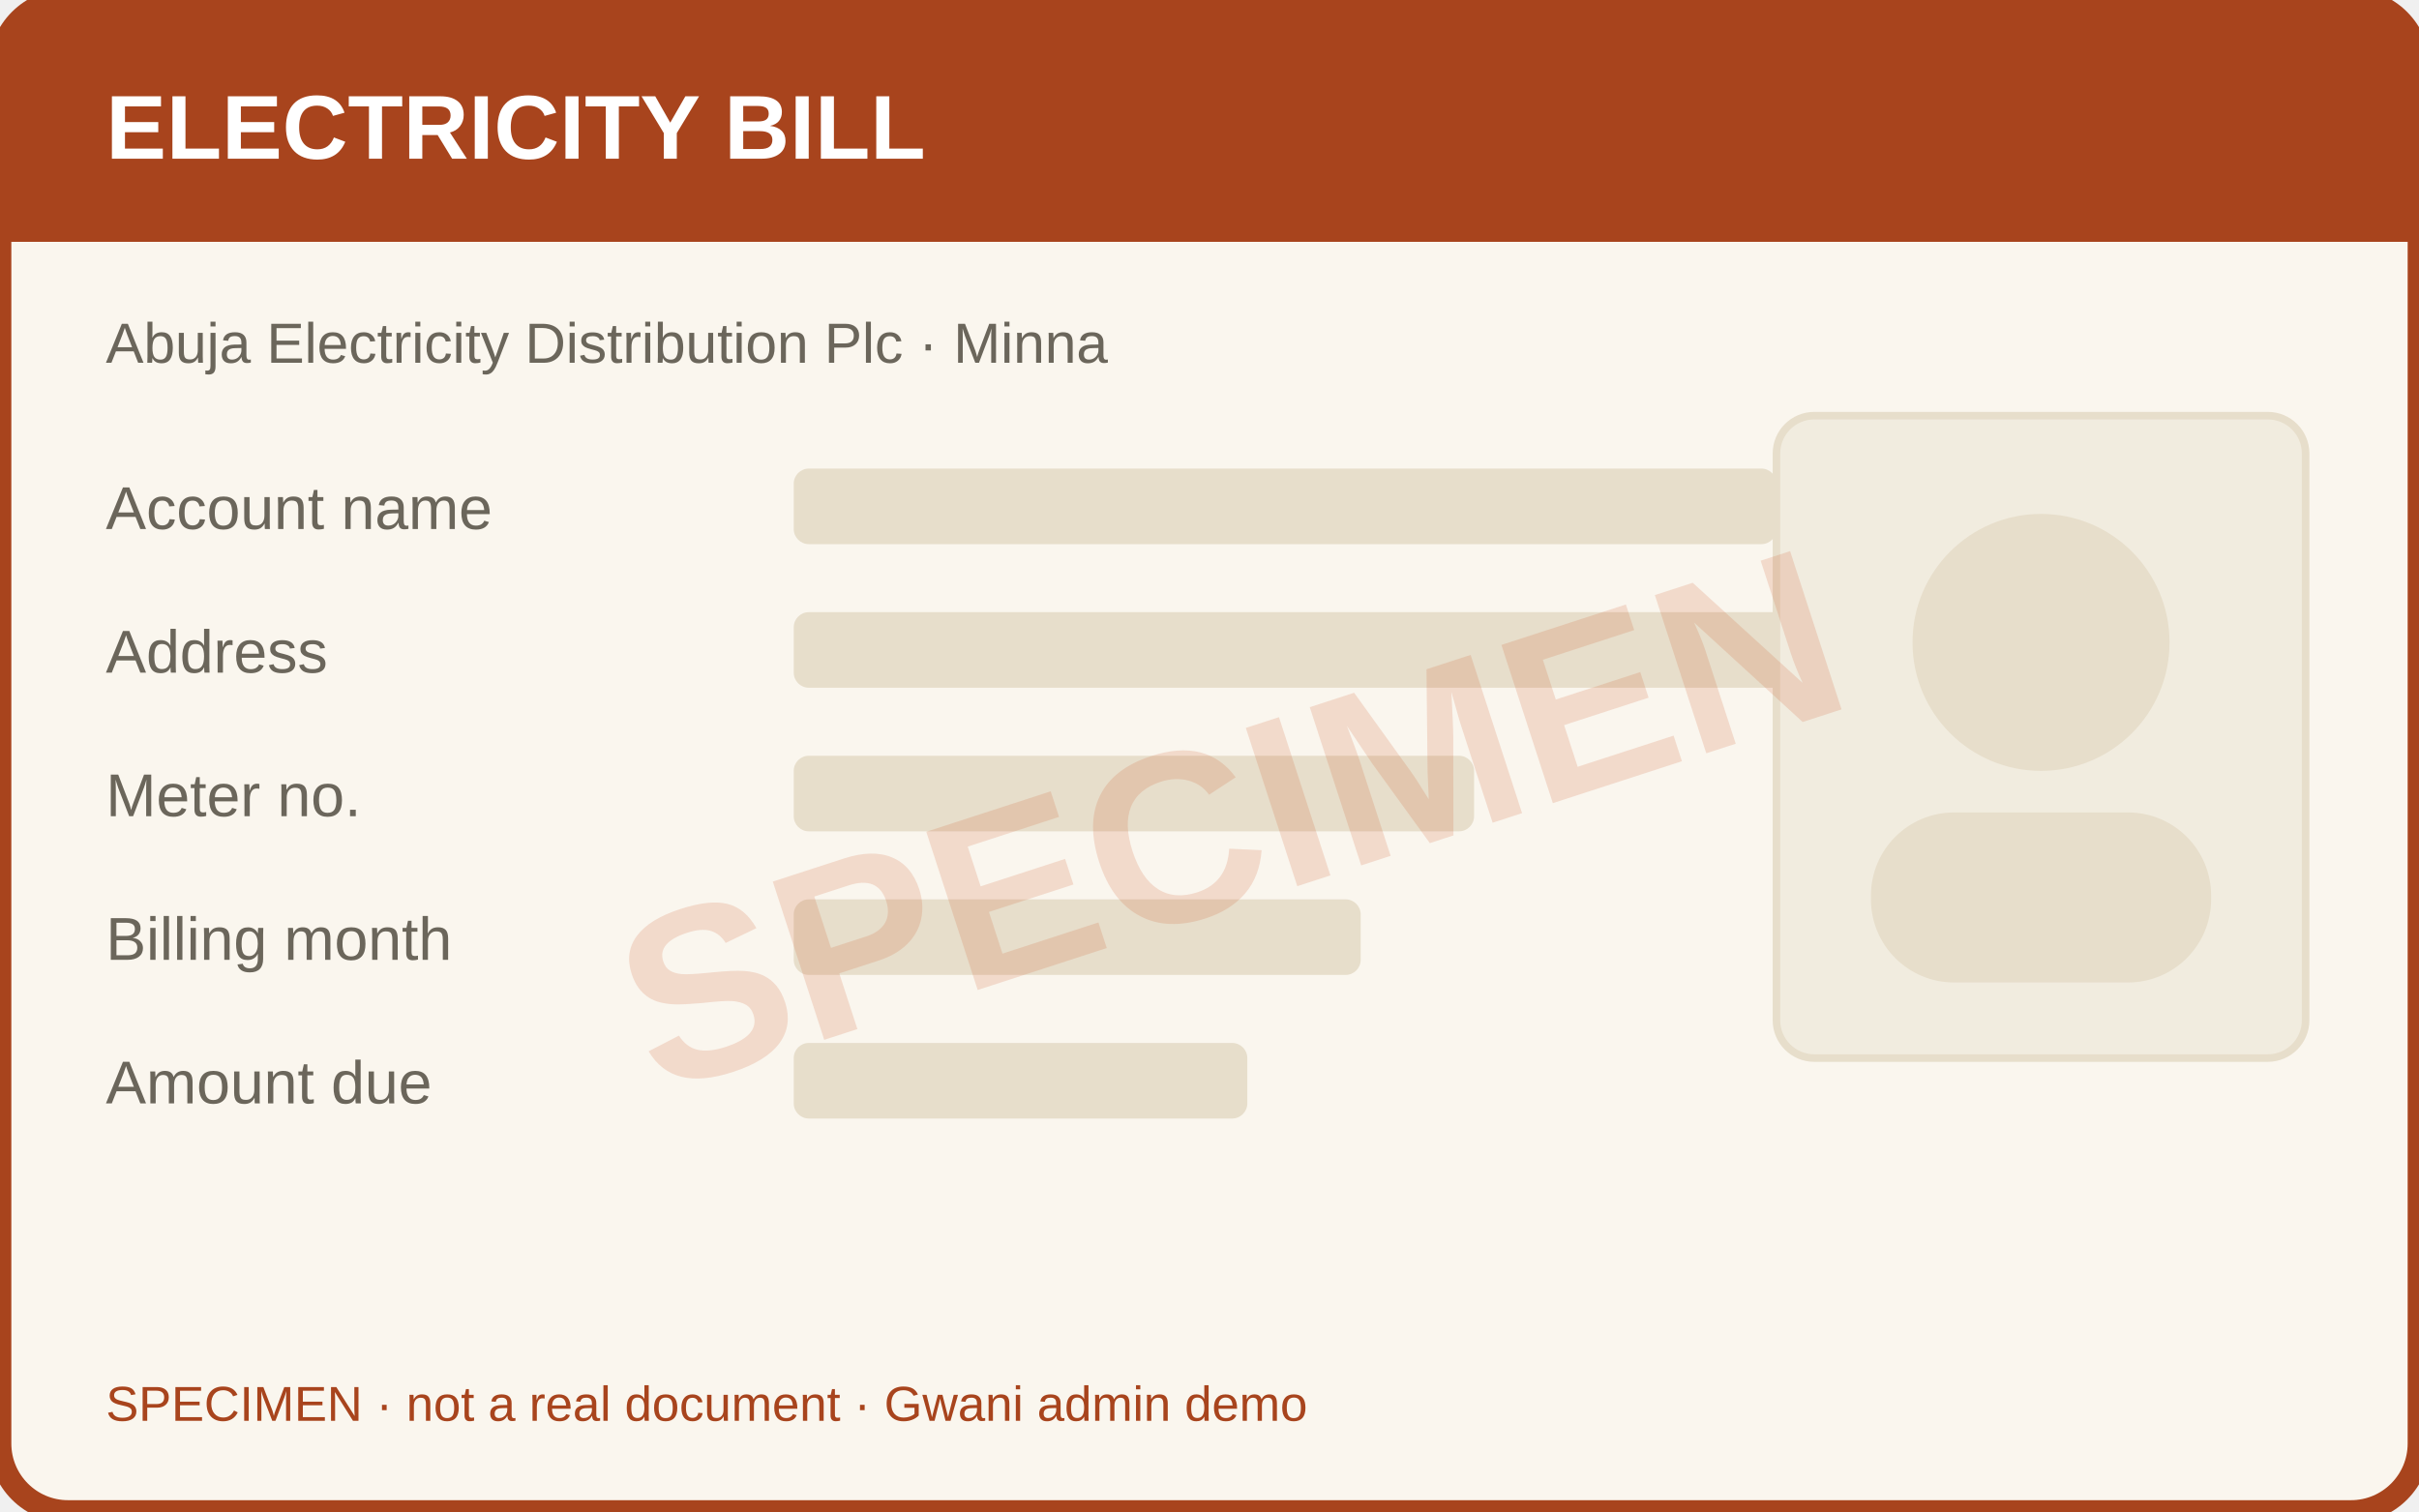
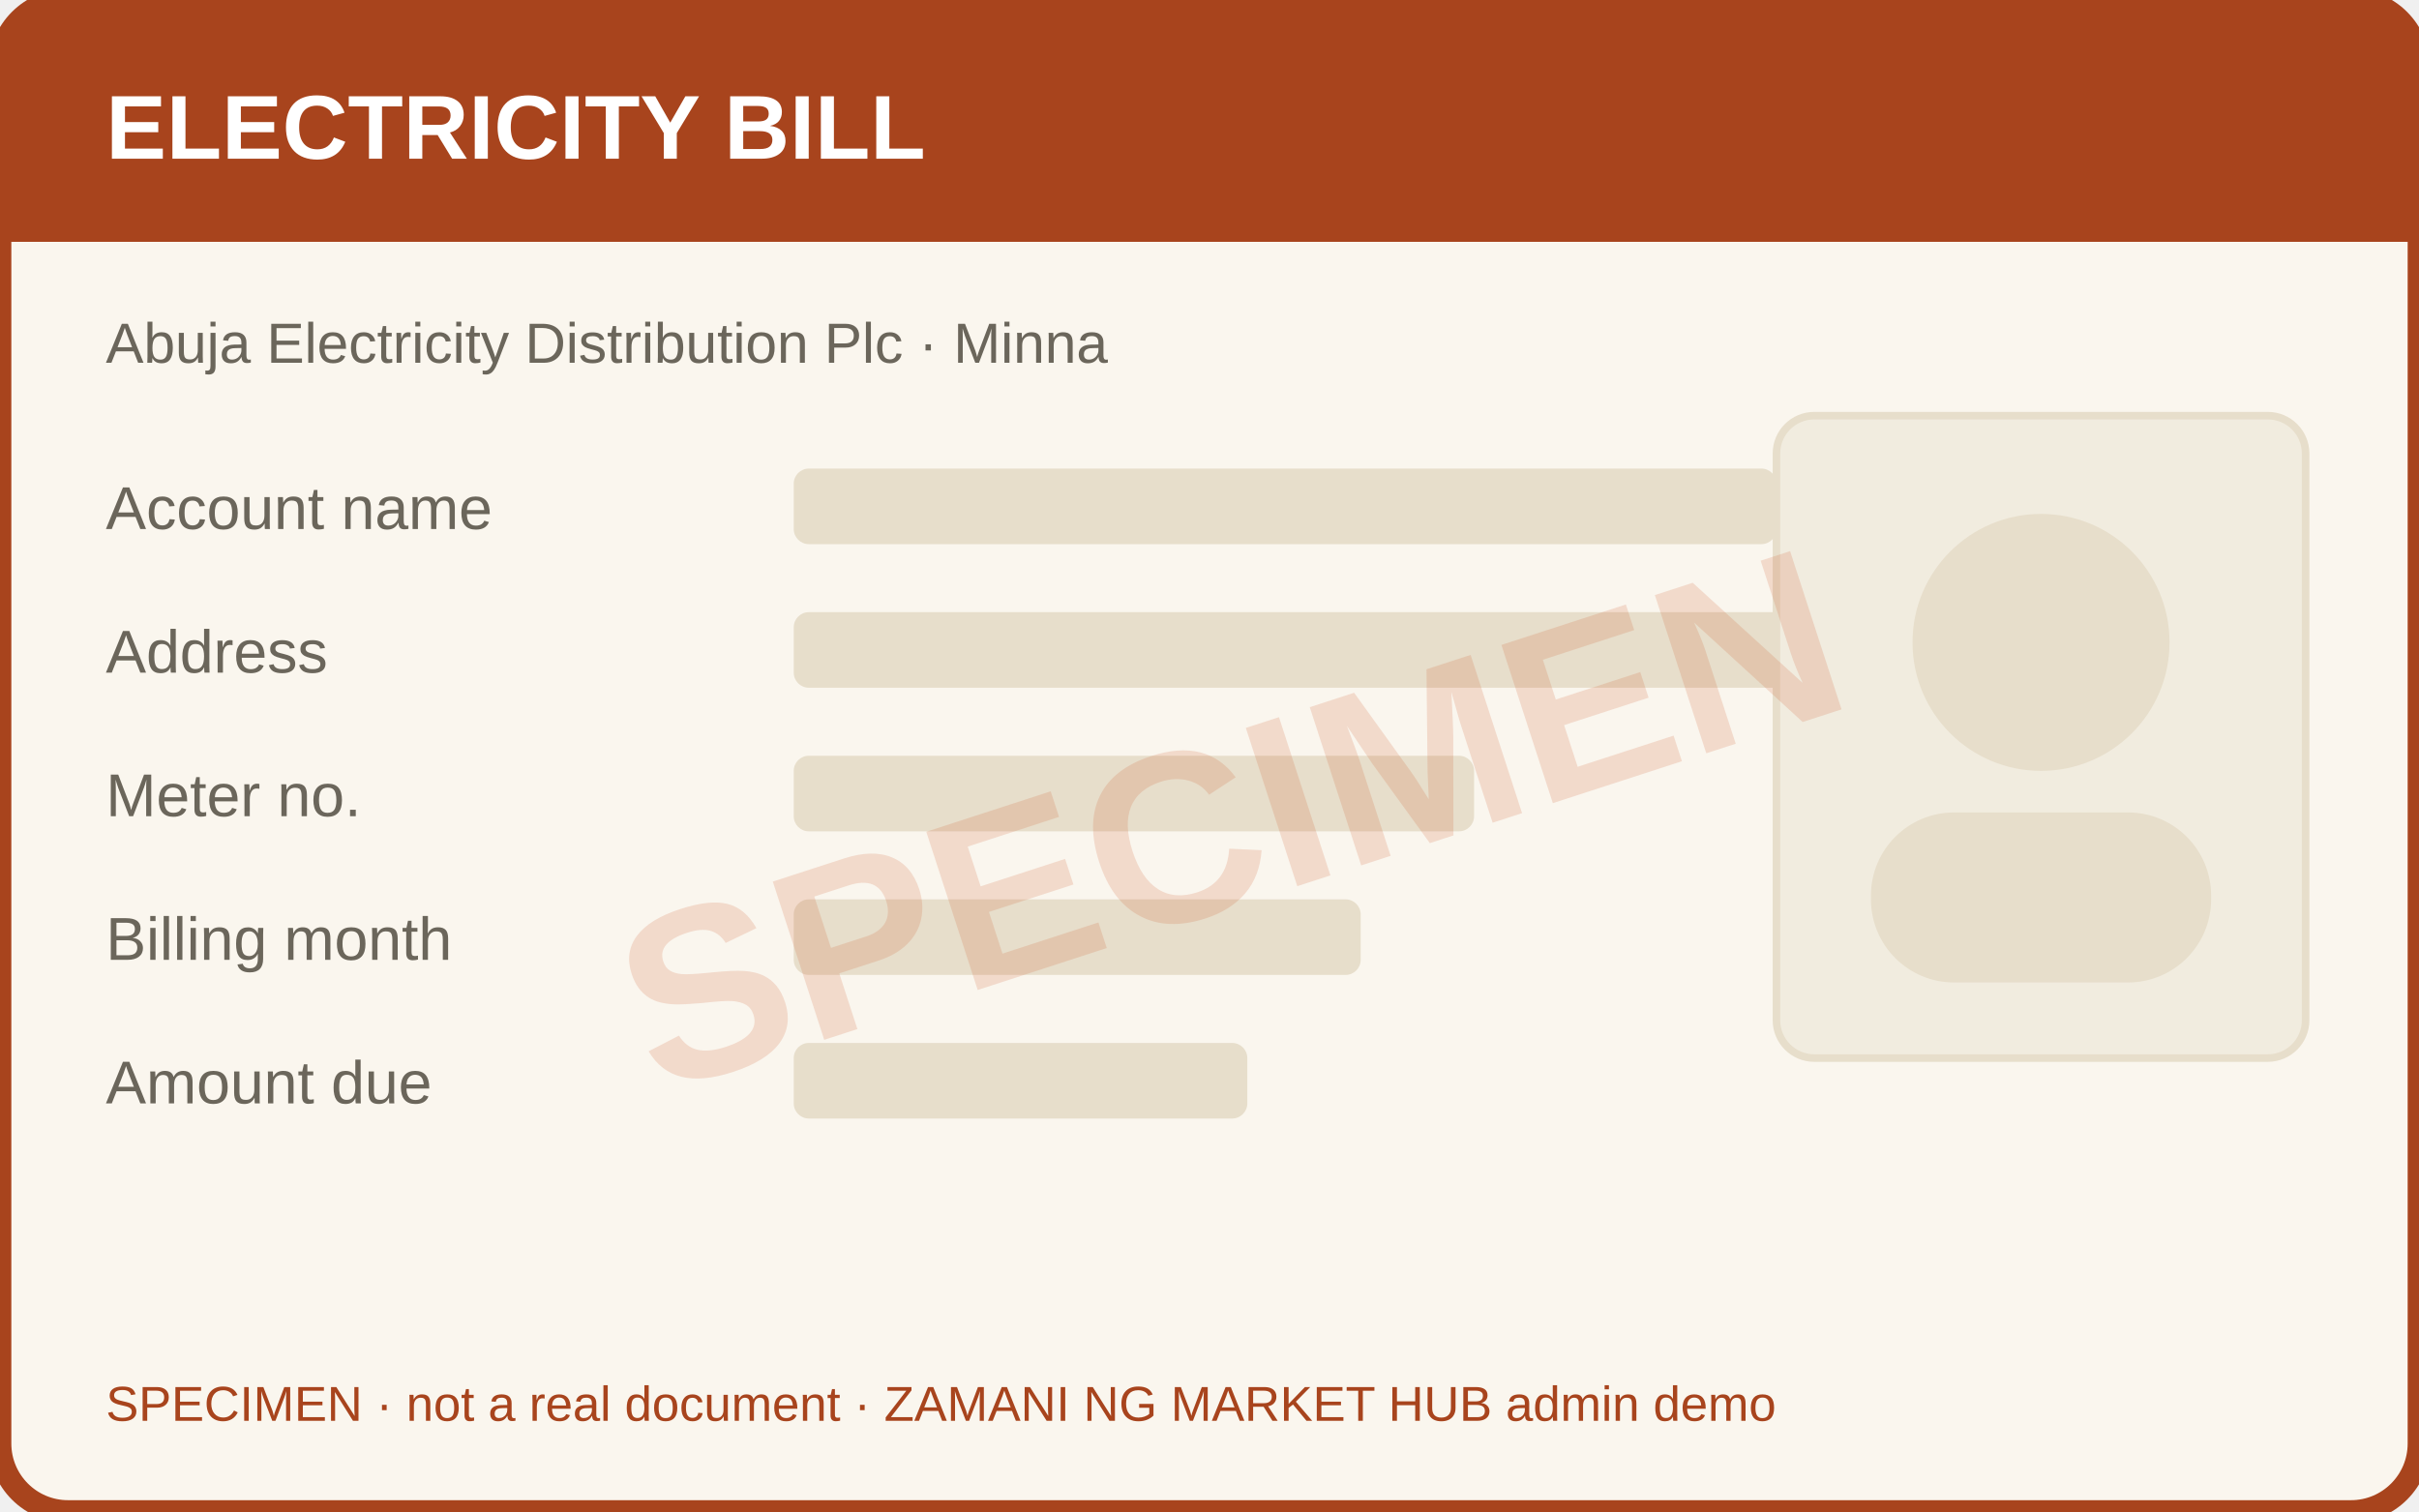
<svg xmlns="http://www.w3.org/2000/svg" width="640" height="400" viewBox="0 0 640 400" role="img" aria-label="Specimen ELECTRICITY BILL">
  <rect width="640" height="400" rx="18" fill="#FAF6EE" stroke="#A8441D" stroke-width="6" />
  <rect x="0" y="0" width="640" height="64" rx="18" fill="#A8441D" />
  <rect x="0" y="40" width="640" height="24" fill="#A8441D" />
  <text x="28" y="42" font-family="Arial, sans-serif" font-size="24" font-weight="700" fill="#FFFFFF">ELECTRICITY BILL</text>
  <text x="28" y="96" font-family="Arial, sans-serif" font-size="15" fill="#6B665B">Abuja Electricity Distribution Plc · Minna</text>
  <text x="28" y="140" font-family="Arial, sans-serif" font-size="16" fill="#6B665B">Account name</text>
  <rect x="210" y="124" width="260" height="20" rx="4" fill="#E7DECB" />
  <text x="28" y="178" font-family="Arial, sans-serif" font-size="16" fill="#6B665B">Address</text>
  <rect x="210" y="162" width="300" height="20" rx="4" fill="#E7DECB" />
  <text x="28" y="216" font-family="Arial, sans-serif" font-size="16" fill="#6B665B">Meter no.</text>
  <rect x="210" y="200" width="180" height="20" rx="4" fill="#E7DECB" />
  <text x="28" y="254" font-family="Arial, sans-serif" font-size="16" fill="#6B665B">Billing month</text>
  <rect x="210" y="238" width="150" height="20" rx="4" fill="#E7DECB" />
  <text x="28" y="292" font-family="Arial, sans-serif" font-size="16" fill="#6B665B">Amount due</text>
  <rect x="210" y="276" width="120" height="20" rx="4" fill="#E7DECB" />
  <rect x="470" y="110" width="140" height="170" rx="10" fill="#F1ECDF" stroke="#E7DECB" stroke-width="2" />
  <circle cx="540" cy="170" r="34" fill="#E7DECB" />
  <rect x="495" y="215" width="90" height="45" rx="22" fill="#E7DECB" />
  <text x="320" y="240" text-anchor="middle" font-family="Arial, sans-serif" font-size="64" font-weight="700" fill="#CF5A2E" fill-opacity="0.18" transform="rotate(-18 320 200)">SPECIMEN</text>
-   <text x="28" y="376" font-family="Arial, sans-serif" font-size="13" fill="#A8441D">SPECIMEN · not a real document · Gwani admin demo</text>
+   <text x="28" y="376" font-family="Arial, sans-serif" font-size="13" fill="#A8441D">SPECIMEN · not a real document · ZAMANI NG MARKET HUB admin demo</text>
</svg>
